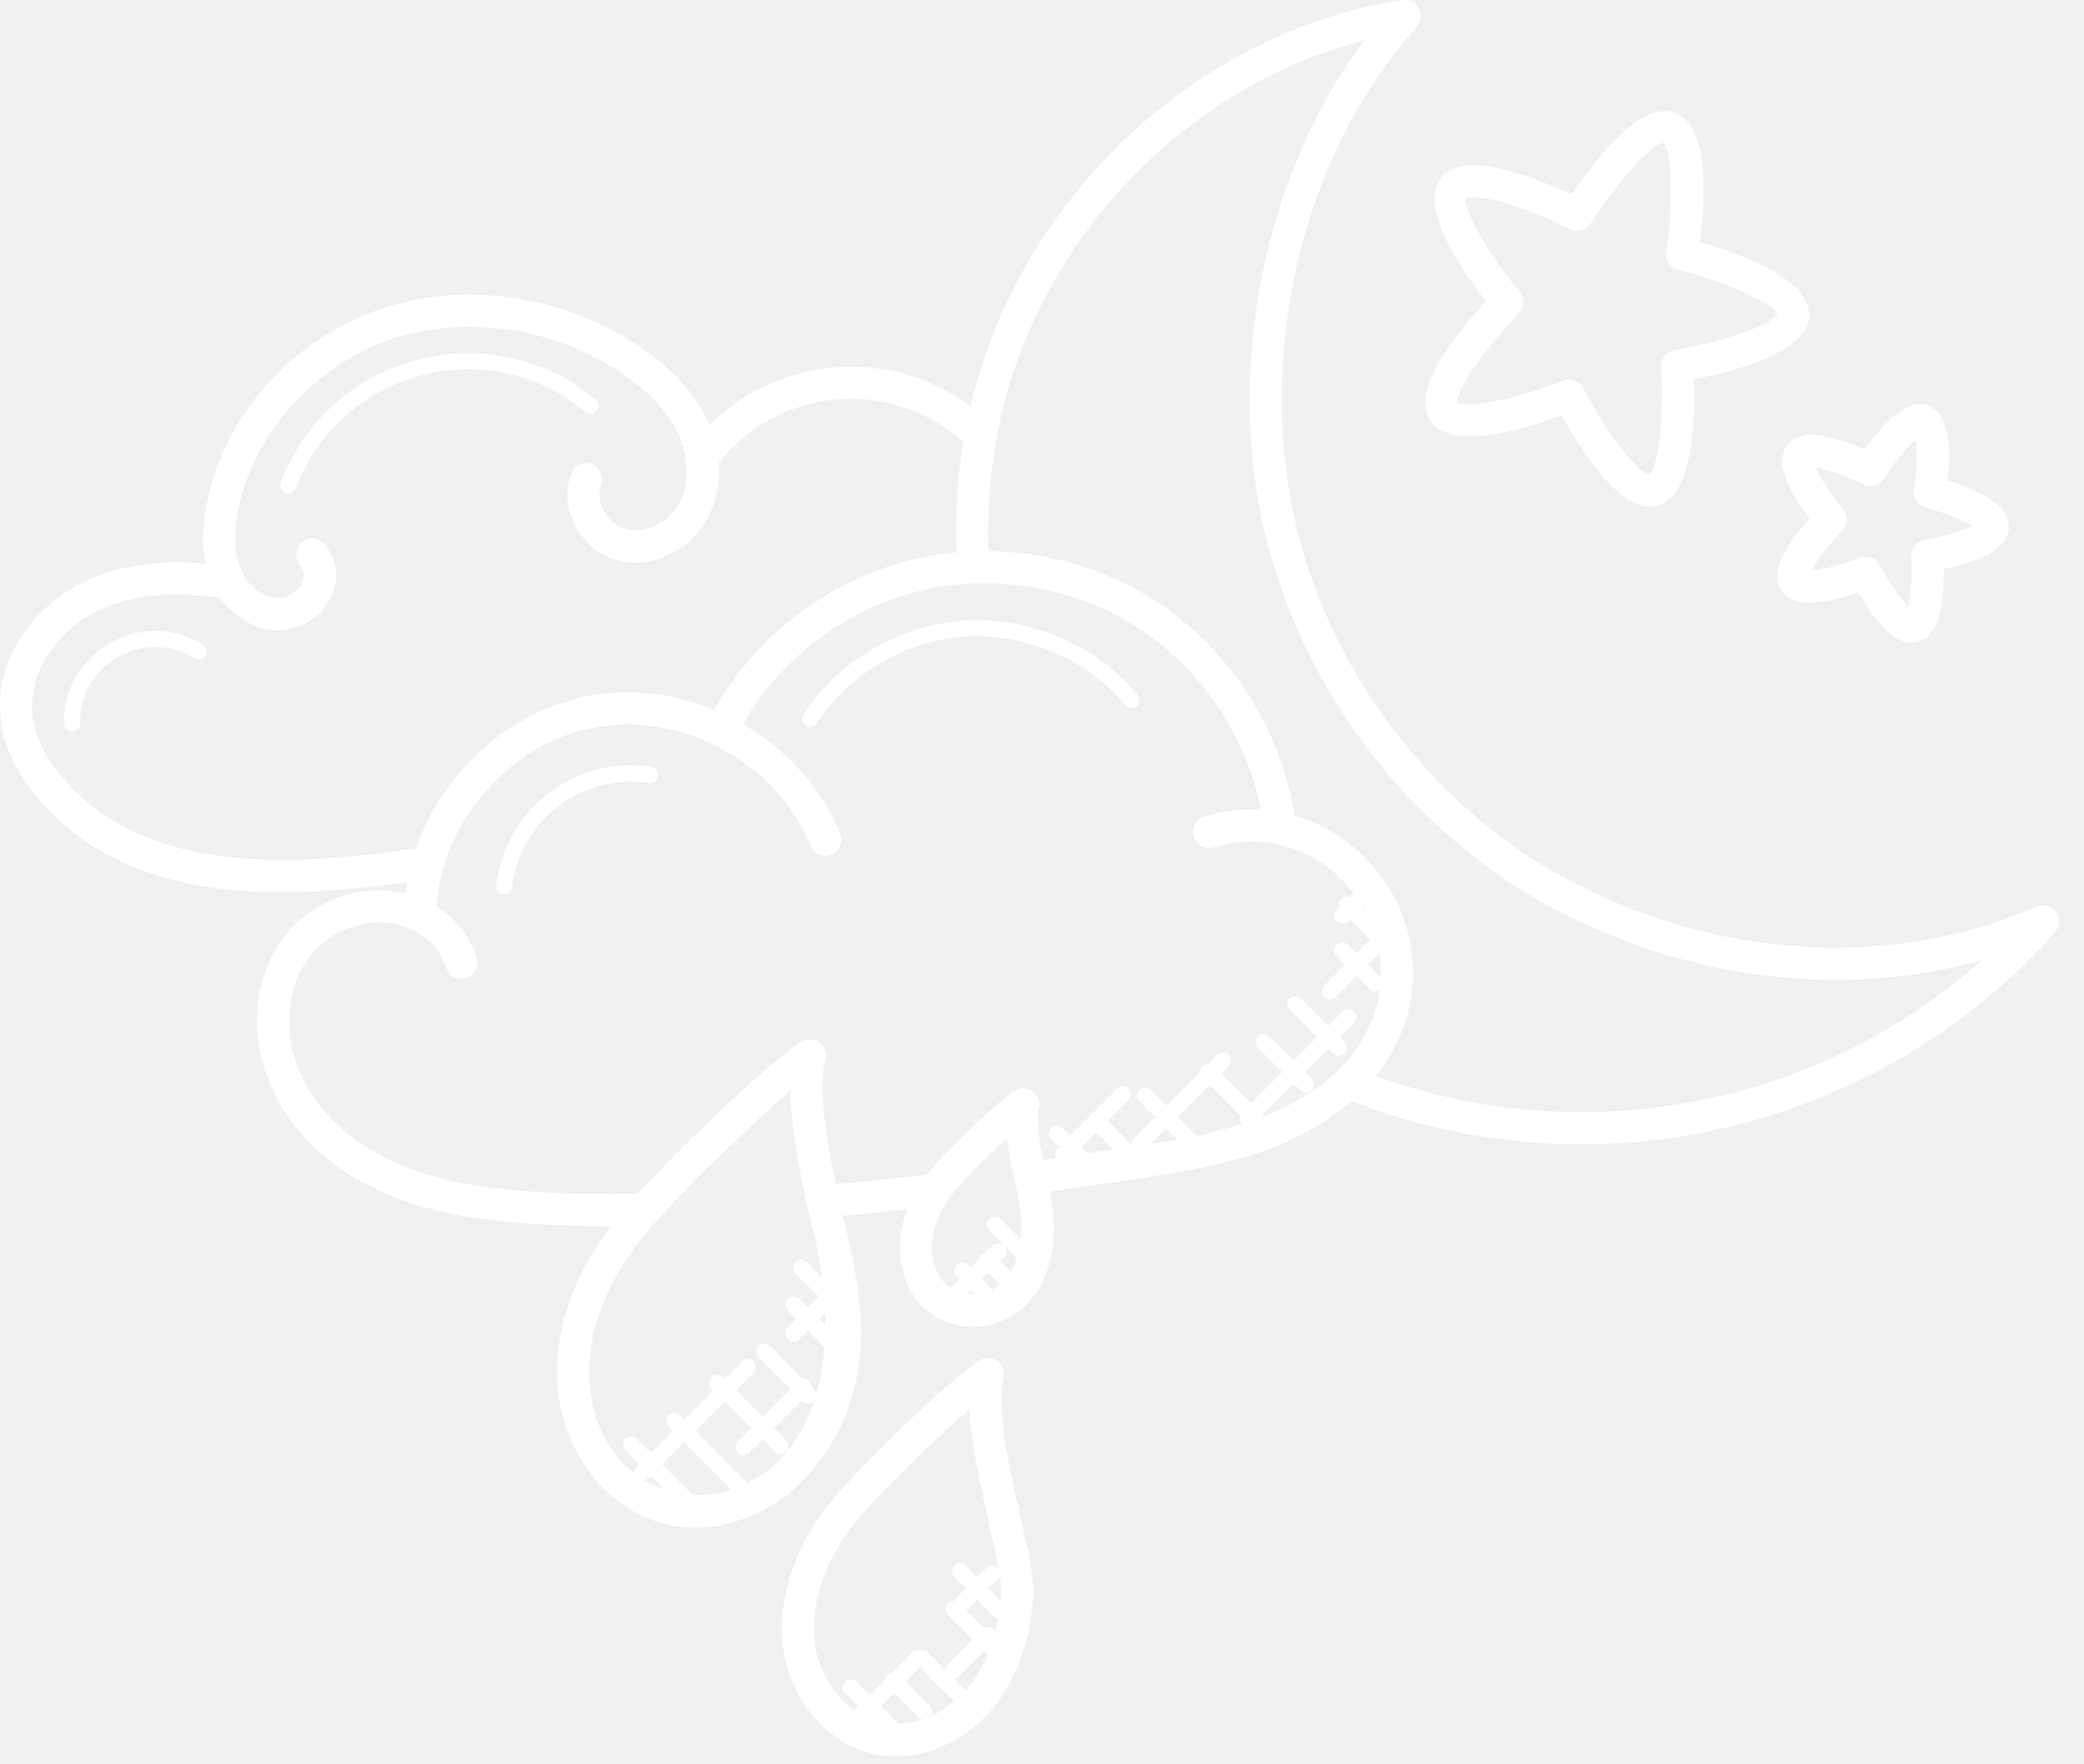
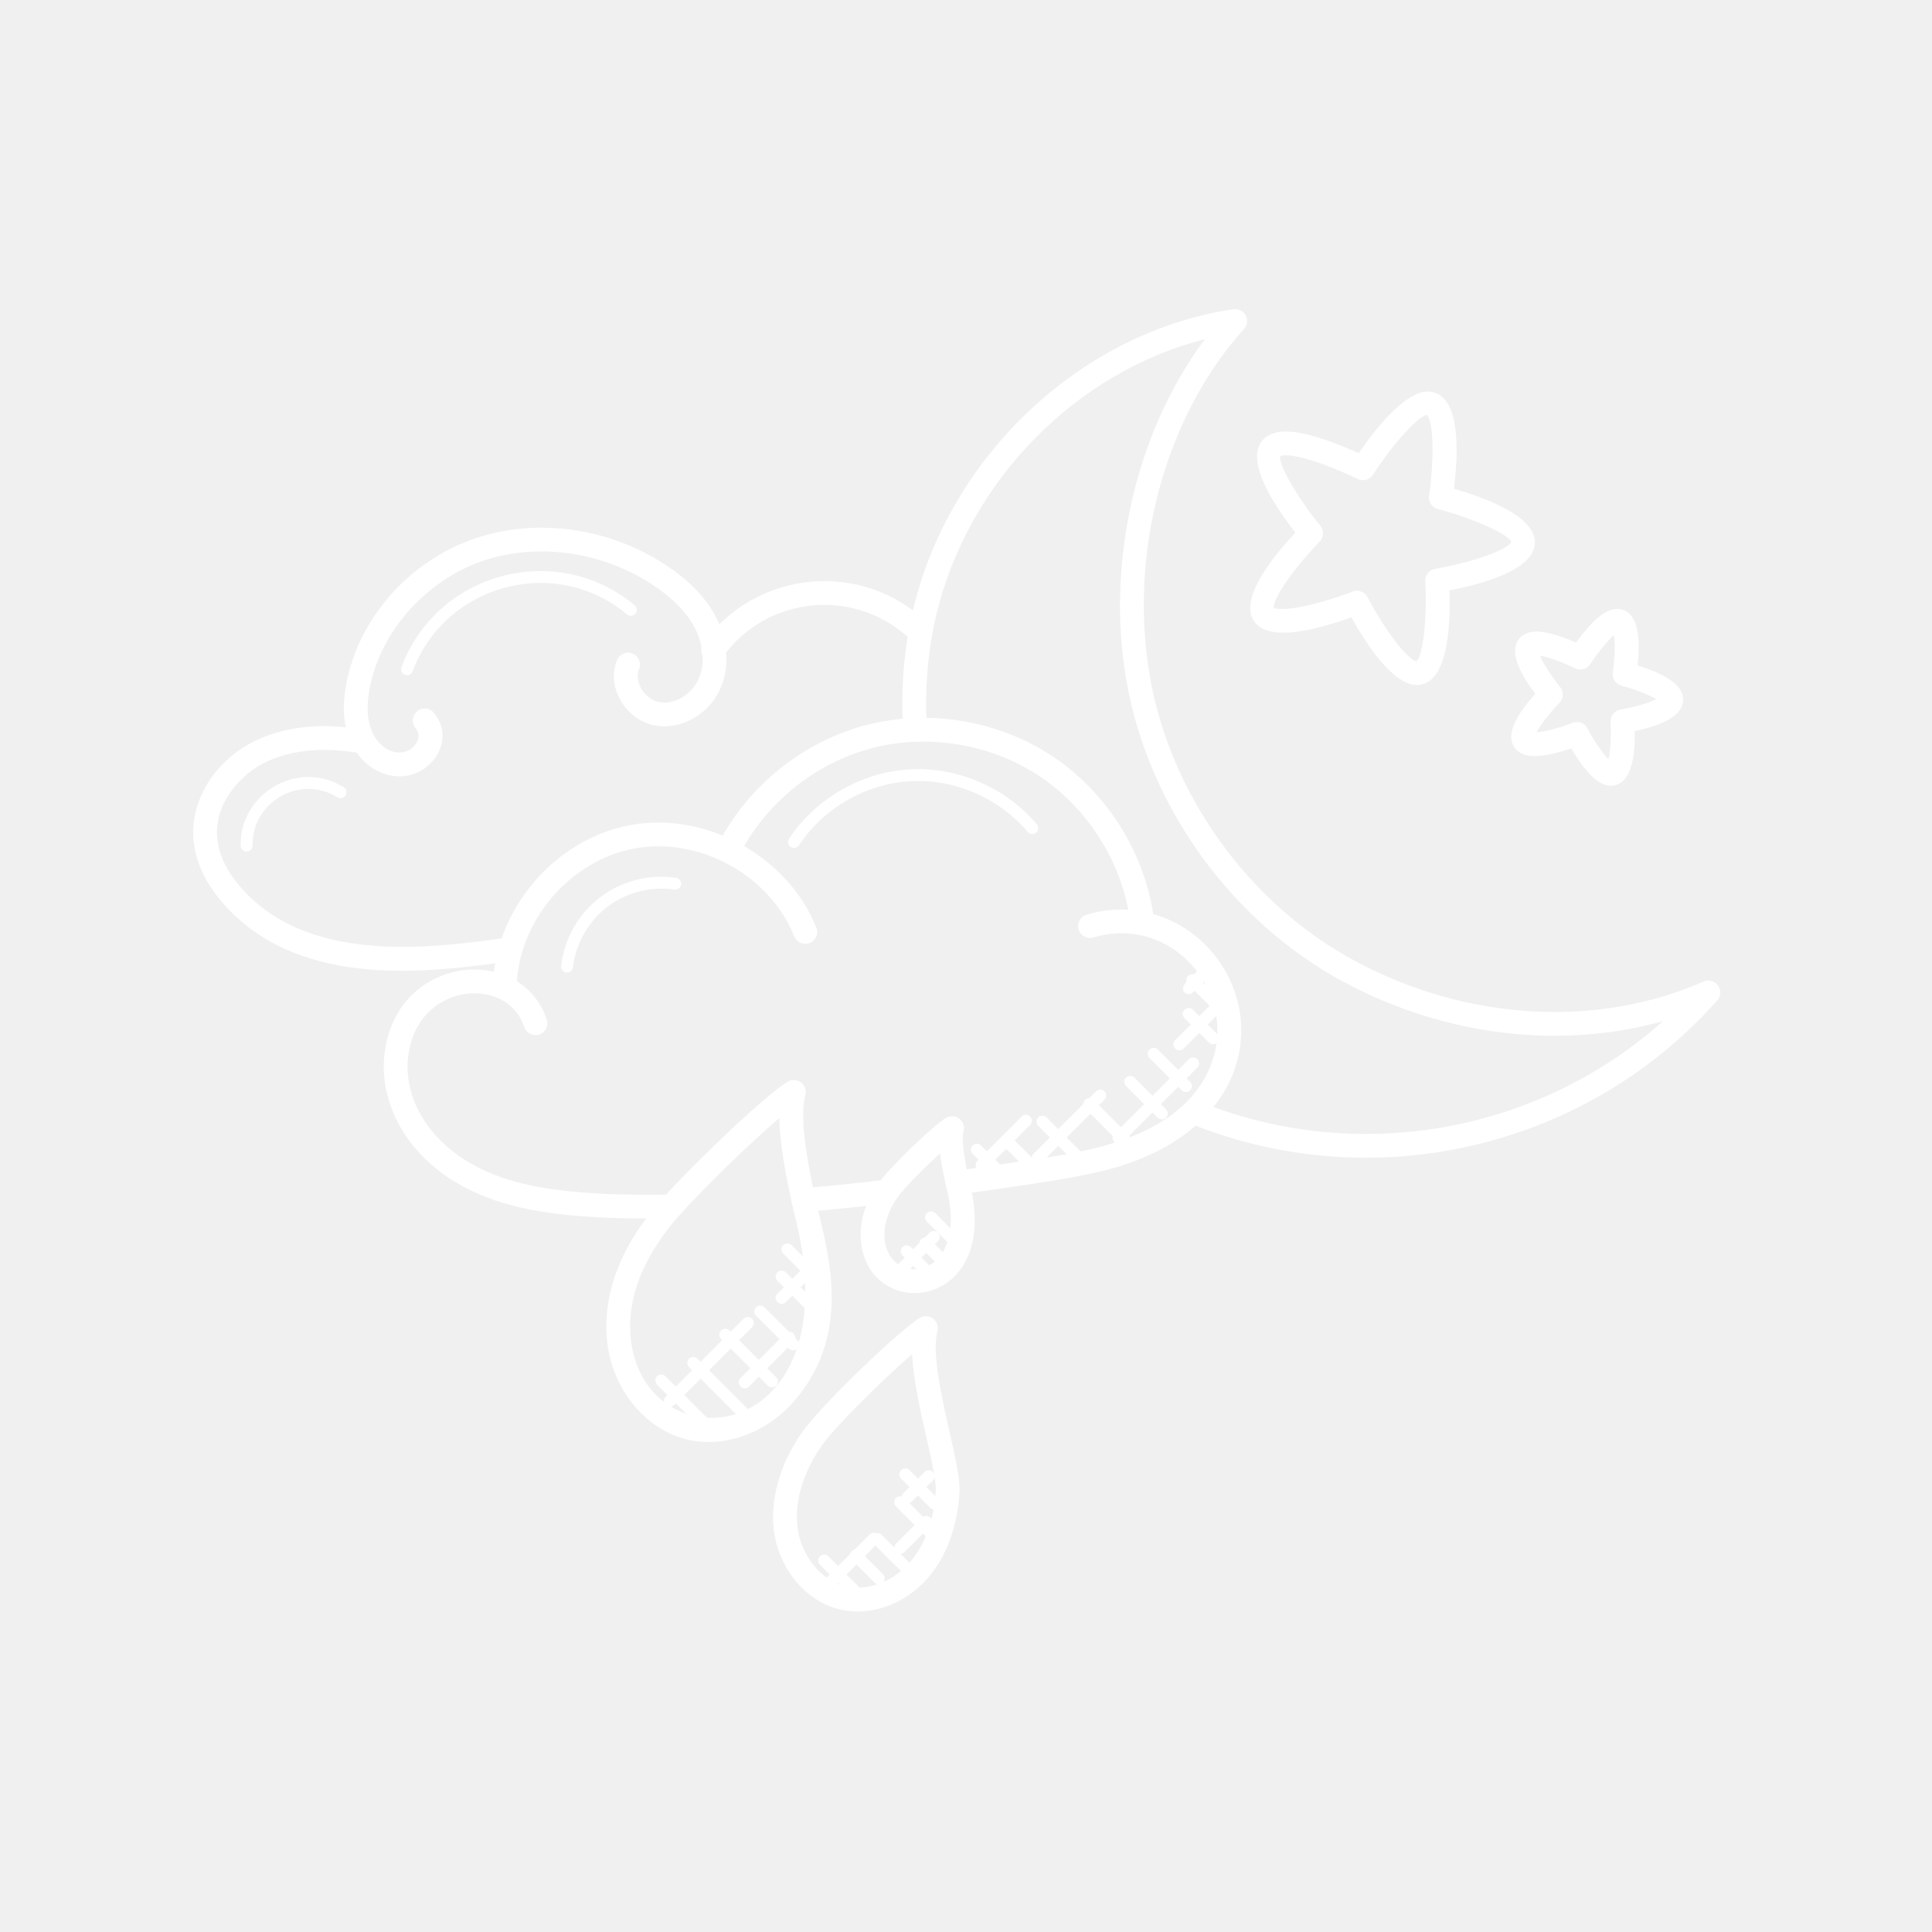
- <svg xmlns="http://www.w3.org/2000/svg" width="65" height="55" viewBox="0 0 65 55" fill="none">
-   <path d="M49.322 35.687C46.847 35.687 44.351 35.224 41.966 34.266C41.36 34.022 41.719 33.092 42.339 33.338C48.994 36.011 56.562 34.628 61.812 29.946C57.492 31.148 52.615 30.572 48.375 28.29C43.651 25.746 40.151 20.881 39.241 15.594C38.38 10.587 39.669 5.123 42.547 1.264C37.172 2.619 32.639 7.179 31.273 12.771C30.89 14.342 30.751 15.987 30.859 17.661C30.877 17.936 30.668 18.174 30.392 18.192C30.141 18.201 29.879 18.002 29.861 17.725C29.746 15.95 29.894 14.203 30.302 12.533C31.874 6.094 37.404 0.942 43.747 0.005C43.951 -0.025 44.162 0.077 44.262 0.264C44.361 0.451 44.333 0.679 44.192 0.835C40.886 4.485 39.331 10.211 40.228 15.423C41.086 20.414 44.39 25.007 48.85 27.408C53.528 29.928 59.013 30.253 63.521 28.28C63.735 28.187 63.987 28.254 64.125 28.444C64.263 28.634 64.251 28.894 64.095 29.07C60.287 33.364 54.86 35.687 49.322 35.687Z" fill="white" />
-   <path d="M28.09 39.285C27.992 38.491 28.231 37.622 28.759 36.836C28.769 36.821 28.78 36.807 28.791 36.794C29.289 36.086 31.172 34.291 31.667 34.009C31.843 33.908 32.06 33.925 32.221 34.047C32.38 34.171 32.451 34.378 32.398 34.573C32.277 35.024 32.508 36.068 32.632 36.629L32.687 36.864C33.915 42.089 28.504 42.617 28.09 39.285ZM29.558 37.441C29.185 38.014 29.016 38.623 29.082 39.162C29.336 41.196 32.587 40.809 31.713 37.092L31.656 36.846C31.552 36.38 31.458 35.925 31.406 35.508C30.753 36.105 29.9 36.955 29.616 37.359C29.6 37.388 29.581 37.415 29.558 37.441Z" fill="white" />
-   <path d="M25.662 37.969C25.404 37.969 25.185 37.771 25.165 37.509C25.143 37.234 25.348 36.993 25.623 36.97C26.795 36.876 27.956 36.751 29.117 36.617C29.385 36.579 29.639 36.781 29.672 37.056C29.703 37.33 29.507 37.578 29.233 37.61C28.06 37.746 26.887 37.871 25.704 37.966C25.689 37.969 25.675 37.969 25.662 37.969Z" fill="white" />
-   <path d="M31.649 36.805C31.611 36.531 31.801 36.279 32.075 36.24C33.159 36.088 34.244 35.926 35.327 35.764C37.338 35.456 41.513 34.94 42.776 31.844C43.365 30.398 43.065 28.766 41.994 27.586C40.923 26.405 39.378 25.971 37.859 26.424C37.591 26.505 37.316 26.352 37.236 26.088C37.157 25.823 37.307 25.545 37.572 25.466C39.441 24.906 41.417 25.464 42.735 26.914C44.067 28.381 44.438 30.415 43.702 32.222C43.118 33.653 41.847 34.857 40.121 35.612C38.494 36.336 36.799 36.589 32.214 37.231C31.947 37.27 31.688 37.084 31.649 36.805Z" fill="white" />
-   <path d="M19.122 38.244C16.61 38.244 14.701 38.054 13.306 37.665C9.287 36.576 7.762 33.604 8.048 31.305C8.34 28.935 10.065 27.93 11.452 27.79C13.042 27.636 14.4 28.469 14.87 29.872C14.958 30.134 14.817 30.417 14.556 30.505C14.294 30.592 14.01 30.452 13.923 30.19C13.528 29.014 12.391 28.697 11.553 28.785C10.532 28.888 9.26 29.642 9.04 31.427C8.806 33.313 10.124 35.767 13.57 36.701C15.054 37.114 17.196 37.292 20.1 37.235C20.417 37.212 20.604 37.45 20.609 37.726C20.614 38.002 20.394 38.23 20.118 38.235C19.776 38.241 19.444 38.244 19.122 38.244Z" fill="white" />
-   <path d="M13.103 29.002C13.1 29.002 13.096 29.002 13.092 29.002C12.817 28.996 12.597 28.768 12.603 28.492C12.67 25.262 15.213 22.277 18.391 21.697C21.577 21.117 25.003 23.012 26.206 26.008C26.309 26.264 26.185 26.556 25.929 26.658C25.672 26.759 25.382 26.637 25.279 26.381C24.246 23.808 21.303 22.183 18.571 22.68C15.843 23.178 13.661 25.74 13.603 28.512C13.597 28.785 13.374 29.002 13.103 29.002Z" fill="white" />
-   <path d="M39.88 26.025C39.638 26.025 39.424 25.848 39.387 25.6C39.02 23.186 37.581 20.946 35.538 19.607C33.494 18.269 30.863 17.846 28.508 18.473C26.149 19.101 24.078 20.775 22.97 22.952C22.845 23.199 22.539 23.293 22.298 23.171C22.052 23.046 21.953 22.744 22.079 22.498C23.313 20.073 25.621 18.207 28.25 17.507C30.879 16.806 33.81 17.28 36.086 18.771C38.363 20.263 39.966 22.76 40.375 25.45C40.417 25.723 40.229 25.978 39.956 26.019C39.931 26.023 39.906 26.025 39.88 26.025Z" fill="white" />
-   <path d="M7.662 19.373C7.069 19.042 6.624 18.425 6.439 17.682C6.299 17.119 6.299 16.485 6.441 15.744C6.973 12.968 9.11 10.569 11.884 9.634C14.513 8.747 17.621 9.214 20.004 10.849C20.946 11.496 21.6 12.195 22.002 12.986C22.516 13.996 22.564 15.138 22.131 16.041C21.621 17.102 20.434 17.731 19.361 17.499C18.177 17.244 17.359 15.881 17.829 14.755C17.937 14.5 18.231 14.379 18.483 14.486C18.738 14.593 18.858 14.885 18.753 15.14C18.529 15.676 18.99 16.396 19.572 16.521C20.188 16.654 20.92 16.254 21.229 15.608C21.529 14.984 21.485 14.173 21.112 13.439C20.787 12.801 20.24 12.223 19.438 11.673C17.311 10.213 14.539 9.795 12.204 10.581C9.803 11.391 7.882 13.541 7.424 15.932C7.31 16.528 7.305 17.021 7.41 17.441C7.528 17.918 7.798 18.304 8.15 18.501C9.016 18.987 9.781 18.13 9.352 17.618C9.175 17.406 9.204 17.091 9.415 16.914C9.624 16.736 9.94 16.764 10.119 16.977C11.274 18.358 9.481 20.395 7.662 19.373Z" fill="white" />
-   <path d="M8.787 27.825C6.025 27.825 3.086 27.218 1.11 24.814C-1.13 22.09 0.391 19.345 2.411 18.255C3.698 17.562 5.344 17.366 7.171 17.689C7.444 17.737 7.624 17.996 7.576 18.268C7.528 18.541 7.265 18.724 6.997 18.673C5.878 18.477 4.257 18.395 2.886 19.134C1.672 19.79 -0.08 21.787 1.882 24.178C4.717 27.626 10.074 26.872 13.276 26.421C13.541 26.38 13.801 26.573 13.84 26.846C13.878 27.119 13.688 27.372 13.414 27.411C12.116 27.595 10.485 27.825 8.787 27.825Z" fill="white" />
-   <path d="M21.863 14.836C21.761 14.836 21.66 14.806 21.572 14.743C21.347 14.582 21.296 14.27 21.457 14.045C22.516 12.565 24.168 11.624 25.99 11.464C27.818 11.299 29.603 11.942 30.905 13.215C31.102 13.408 31.106 13.725 30.913 13.922C30.721 14.12 30.404 14.124 30.206 13.93C29.113 12.861 27.607 12.323 26.077 12.46C24.547 12.594 23.159 13.384 22.269 14.627C22.171 14.764 22.018 14.836 21.863 14.836Z" fill="white" />
-   <path d="M27.938 54.773C26.094 54.773 24.66 53.192 24.425 51.38C24.257 50.068 24.663 48.614 25.57 47.284C26.342 46.15 29.72 42.919 30.56 42.423C30.733 42.32 30.954 42.333 31.116 42.455C31.277 42.577 31.349 42.785 31.298 42.981C31.057 43.899 31.476 45.752 31.813 47.242C32.062 48.343 32.258 49.212 32.227 49.749C32.166 50.766 31.886 52.217 30.898 53.36C30.13 54.244 29.024 54.773 27.938 54.773ZM30.234 43.946C29.005 45.018 26.959 47.022 26.396 47.847C25.627 48.974 25.281 50.183 25.418 51.252C25.571 52.439 26.416 53.475 27.427 53.714C28.791 54.034 31.029 53.008 31.229 49.689C31.252 49.294 31.051 48.404 30.837 47.462C30.572 46.289 30.282 45.006 30.234 43.946Z" fill="white" />
-   <path d="M20.784 47.542C19.054 47.132 17.673 45.481 17.423 43.526C17.165 41.495 17.965 39.377 19.738 37.401C21.255 35.73 24.135 32.997 25.007 32.488C25.181 32.385 25.4 32.399 25.561 32.521C25.722 32.643 25.794 32.85 25.743 33.045C25.487 34.029 25.828 35.869 26.154 37.362C26.203 37.588 26.262 37.83 26.324 38.088C26.822 40.149 27.574 43.263 25.275 45.922C24.152 47.221 22.391 47.917 20.784 47.542ZM24.651 34.016C23.499 35.001 21.64 36.791 20.479 38.071C19.384 39.292 18.136 41.21 18.415 43.4C19.089 48.665 27.65 47.843 25.351 38.324C25.286 38.058 25.226 37.807 25.175 37.575C24.903 36.327 24.664 35.065 24.651 34.016Z" fill="white" />
-   <path d="M51.456 15.807C50.444 15.807 49.31 14.044 48.709 12.963C47.562 13.365 45.262 14.102 44.609 13.114C44.003 12.197 45.318 10.506 46.353 9.399C45.42 8.204 44.262 6.403 44.947 5.545C45.157 5.281 45.493 5.147 45.946 5.147C46.89 5.147 48.316 5.739 49.017 6.059C49.638 5.15 50.921 3.467 51.916 3.467C52.032 3.467 52.144 3.487 52.249 3.526C53.277 3.912 53.208 6.052 53.021 7.557C54.477 7.976 56.474 8.752 56.424 9.849C56.375 10.945 54.319 11.541 52.83 11.828C52.882 13.343 52.761 15.481 51.703 15.774C51.623 15.795 51.54 15.807 51.456 15.807ZM48.943 11.844C49.125 11.844 49.297 11.943 49.386 12.113C50.104 13.487 51.076 14.757 51.443 14.806C51.719 14.594 51.903 12.997 51.813 11.443C51.798 11.189 51.977 10.964 52.229 10.921C53.774 10.66 55.3 10.119 55.43 9.785C55.328 9.479 53.857 8.804 52.34 8.407C52.094 8.342 51.935 8.102 51.973 7.85C52.202 6.299 52.159 4.681 51.881 4.454C51.551 4.467 50.454 5.658 49.615 6.966C49.477 7.181 49.2 7.257 48.971 7.144C48.412 6.867 46.781 6.147 45.945 6.147C45.769 6.147 45.715 6.181 45.715 6.181C45.616 6.49 46.41 7.901 47.403 9.113C47.565 9.31 47.551 9.598 47.374 9.78C46.285 10.891 45.374 12.215 45.449 12.573C45.468 12.57 45.561 12.61 45.811 12.61C46.696 12.61 48.24 12.083 48.76 11.88C48.821 11.855 48.882 11.844 48.943 11.844Z" fill="white" />
-   <path d="M59.62 20.045C59.016 20.045 58.413 19.262 57.961 18.477C57.544 18.615 56.902 18.797 56.417 18.797C56.01 18.797 55.719 18.669 55.554 18.419C55.235 17.935 55.534 17.183 56.442 16.179C55.626 15.098 55.395 14.321 55.757 13.868C55.868 13.728 56.086 13.561 56.492 13.561C56.999 13.561 57.714 13.832 58.16 14.024C58.613 13.381 59.284 12.607 59.883 12.607C59.943 12.607 60.091 12.633 60.147 12.654C60.69 12.858 60.891 13.642 60.747 14.989C62.042 15.383 62.685 15.876 62.66 16.455C62.634 17.035 61.949 17.468 60.624 17.746C60.648 19.1 60.379 19.863 59.82 20.018C59.775 20.03 59.664 20.045 59.62 20.045ZM58.194 17.363C58.375 17.363 58.548 17.462 58.637 17.632C58.911 18.158 59.28 18.692 59.518 18.931C59.6 18.603 59.641 17.956 59.607 17.364C59.592 17.11 59.771 16.884 60.023 16.842C60.608 16.743 61.23 16.558 61.532 16.405C61.245 16.226 60.642 15.987 60.068 15.837C59.822 15.772 59.663 15.532 59.7 15.28C59.787 14.693 59.803 14.044 59.751 13.711C59.492 13.928 59.078 14.428 58.758 14.927C58.62 15.141 58.343 15.217 58.114 15.105C57.739 14.918 57.056 14.636 56.638 14.574C56.765 14.888 57.112 15.434 57.487 15.892C57.648 16.089 57.635 16.376 57.458 16.559C57.044 16.982 56.65 17.495 56.496 17.796C56.973 17.768 57.743 17.504 58.013 17.399C58.072 17.374 58.133 17.363 58.194 17.363Z" fill="white" />
-   <path d="M33.848 36.594L32.783 35.529C32.685 35.431 32.685 35.273 32.783 35.175C32.881 35.077 33.039 35.077 33.136 35.175L34.201 36.24C34.299 36.338 34.299 36.496 34.201 36.594C34.105 36.691 33.946 36.692 33.848 36.594Z" fill="white" />
-   <path d="M35.297 36.419L34.111 35.234C34.013 35.136 34.013 34.978 34.111 34.88C34.209 34.782 34.367 34.782 34.465 34.88L35.651 36.065C35.749 36.163 35.749 36.321 35.651 36.418C35.552 36.518 35.394 36.515 35.297 36.419Z" fill="white" />
-   <path d="M36.974 35.783L35.539 34.348C35.441 34.25 35.441 34.092 35.539 33.994C35.637 33.896 35.795 33.896 35.893 33.994L37.327 35.429C37.425 35.527 37.425 35.685 37.327 35.782C37.231 35.879 37.073 35.882 36.974 35.783Z" fill="white" />
-   <path d="M38.985 35.087L37.509 33.609C37.411 33.511 37.411 33.353 37.509 33.255C37.608 33.156 37.766 33.158 37.863 33.255L39.34 34.733C39.438 34.831 39.438 34.989 39.34 35.087C39.242 35.183 39.084 35.186 38.985 35.087Z" fill="white" />
-   <path d="M40.559 34.003L39.231 32.674C39.133 32.576 39.133 32.418 39.231 32.32C39.33 32.222 39.488 32.223 39.585 32.32L40.913 33.649C41.011 33.747 41.011 33.905 40.913 34.003C40.816 34.1 40.658 34.102 40.559 34.003Z" fill="white" />
-   <path d="M41.574 32.852L40.216 31.493C40.118 31.395 40.118 31.237 40.216 31.139C40.315 31.04 40.473 31.042 40.57 31.139L41.928 32.498C42.026 32.596 42.026 32.754 41.928 32.852C41.831 32.949 41.673 32.951 41.574 32.852Z" fill="white" />
-   <path d="M42.715 30.843L41.691 29.82C41.455 29.584 41.815 29.235 42.045 29.466L43.069 30.489C43.167 30.587 43.167 30.745 43.069 30.843C42.97 30.942 42.812 30.94 42.715 30.843Z" fill="white" />
-   <path d="M42.835 29.389L41.839 28.392C41.741 28.294 41.741 28.136 41.839 28.038C41.938 27.94 42.096 27.941 42.193 28.038L43.189 29.035C43.287 29.133 43.287 29.291 43.189 29.389C43.092 29.486 42.934 29.488 42.835 29.389Z" fill="white" />
-   <path d="M33.157 36.242C33.093 36.242 33.029 36.218 32.98 36.169C32.882 36.071 32.882 35.913 32.98 35.816L34.843 33.953C34.941 33.855 35.099 33.855 35.197 33.953C35.295 34.051 35.295 34.209 35.197 34.307L33.334 36.17C33.285 36.218 33.221 36.242 33.157 36.242Z" fill="white" />
-   <path d="M35.519 35.947C35.455 35.947 35.391 35.923 35.342 35.874C35.244 35.776 35.244 35.618 35.342 35.52L37.969 32.894C38.067 32.796 38.225 32.796 38.323 32.894C38.421 32.992 38.421 33.15 38.323 33.248L35.696 35.874C35.647 35.922 35.583 35.947 35.519 35.947Z" fill="white" />
-   <path d="M38.739 35.037C38.641 34.939 38.641 34.781 38.739 34.683L41.876 31.546C41.974 31.448 42.132 31.448 42.23 31.546C42.328 31.644 42.328 31.802 42.23 31.9L39.093 35.037C38.995 35.134 38.837 35.135 38.739 35.037Z" fill="white" />
-   <path d="M41.297 31.1C41.199 31.002 41.199 30.844 41.297 30.746L42.749 29.294C42.847 29.196 43.005 29.196 43.103 29.294C43.201 29.392 43.201 29.55 43.103 29.648L41.651 31.1C41.554 31.197 41.396 31.198 41.297 31.1Z" fill="white" />
-   <path d="M41.691 28.737C41.429 28.474 42.023 28.051 42.307 27.768C42.406 27.669 42.564 27.671 42.661 27.768C42.759 27.866 42.759 28.024 42.661 28.122L42.045 28.738C41.948 28.834 41.79 28.836 41.691 28.737Z" fill="white" />
-   <path d="M15.722 27.897C15.713 27.897 15.703 27.897 15.694 27.895C15.556 27.879 15.458 27.755 15.474 27.618C15.605 26.484 16.2 25.435 17.105 24.742C18.012 24.048 19.182 23.745 20.308 23.917C20.445 23.938 20.538 24.064 20.518 24.201C20.497 24.337 20.377 24.434 20.234 24.411C19.251 24.263 18.197 24.536 17.41 25.14C16.622 25.743 16.085 26.691 15.97 27.677C15.956 27.804 15.848 27.897 15.722 27.897Z" fill="white" />
-   <path d="M25.268 22.658C25.22 22.658 25.172 22.645 25.13 22.616C25.015 22.54 24.983 22.385 25.059 22.27C26.168 20.588 28.107 19.472 30.119 19.355C32.133 19.234 34.186 20.126 35.481 21.669C35.57 21.775 35.556 21.932 35.451 22.021C35.345 22.109 35.187 22.096 35.099 21.99C33.904 20.566 32.008 19.742 30.149 19.853C28.291 19.96 26.501 20.991 25.477 22.544C25.428 22.619 25.349 22.658 25.268 22.658Z" fill="white" />
-   <path d="M8.993 15.396C8.964 15.396 8.934 15.391 8.906 15.38C8.776 15.332 8.711 15.188 8.759 15.058C10.25 11.049 15.295 9.721 18.567 12.456C18.673 12.544 18.687 12.702 18.598 12.808C18.511 12.914 18.353 12.928 18.246 12.84C15.217 10.308 10.589 11.57 9.227 15.233C9.19 15.334 9.094 15.396 8.993 15.396Z" fill="white" />
-   <path d="M2.248 22.811C2.112 22.811 2.001 22.702 1.998 22.566C1.953 20.354 4.421 18.915 6.328 20.105C6.445 20.178 6.481 20.332 6.408 20.45C6.336 20.567 6.181 20.602 6.064 20.53C4.499 19.556 2.461 20.72 2.498 22.556C2.501 22.694 2.391 22.808 2.253 22.811C2.251 22.811 2.25 22.811 2.248 22.811Z" fill="white" />
-   <path d="M28.199 54.647L26.358 52.806C26.26 52.708 26.26 52.55 26.358 52.452C26.456 52.354 26.614 52.354 26.712 52.452L28.553 54.293C28.651 54.391 28.651 54.549 28.553 54.647C28.455 54.744 28.297 54.745 28.199 54.647Z" fill="white" />
-   <path d="M30.092 53.292C29.927 53.292 28.713 52.017 28.596 51.9C28.498 51.802 28.498 51.644 28.596 51.546C28.694 51.448 28.852 51.448 28.95 51.546L30.269 52.865C30.367 52.963 30.367 53.121 30.269 53.219C30.22 53.268 30.157 53.292 30.092 53.292Z" fill="white" />
-   <path d="M30.783 51.581L29.556 50.354C29.458 50.256 29.458 50.098 29.556 50C29.655 49.901 29.813 49.903 29.91 50L31.136 51.227C31.371 51.462 31.015 51.814 30.783 51.581Z" fill="white" />
-   <path d="M31.003 50.416L29.769 49.182C29.671 49.084 29.671 48.926 29.769 48.828C29.867 48.73 30.025 48.73 30.123 48.828L31.357 50.062C31.455 50.16 31.455 50.318 31.357 50.416C31.26 50.514 31.102 50.515 31.003 50.416Z" fill="white" />
-   <path d="M28.654 53.556L27.69 52.593C27.592 52.495 27.592 52.337 27.69 52.239C27.787 52.142 27.945 52.14 28.043 52.239L29.007 53.202C29.105 53.3 29.105 53.458 29.007 53.556C28.908 53.655 28.75 53.653 28.654 53.556Z" fill="white" />
-   <path d="M26.411 53.926C26.313 53.828 26.313 53.67 26.411 53.572L28.45 51.533C28.549 51.434 28.707 51.436 28.803 51.533C28.901 51.631 28.901 51.789 28.803 51.886L26.764 53.925C26.668 54.022 26.509 54.025 26.411 53.926Z" fill="white" />
-   <path d="M29.556 52.273C29.458 52.175 29.458 52.017 29.556 51.919L30.649 50.826C30.881 50.593 31.237 50.945 31.003 51.18L29.91 52.273C29.811 52.372 29.653 52.37 29.556 52.273Z" fill="white" />
-   <path d="M30.052 50.214C29.988 50.214 29.924 50.19 29.875 50.141C29.777 50.043 29.777 49.885 29.875 49.787L30.758 48.904C30.856 48.806 31.014 48.806 31.112 48.904C31.21 49.002 31.21 49.16 31.112 49.258L30.229 50.141C30.18 50.19 30.117 50.214 30.052 50.214Z" fill="white" />
-   <path d="M30.747 40.714L29.834 39.801C29.736 39.703 29.736 39.545 29.834 39.447C29.932 39.349 30.09 39.349 30.188 39.447L31.101 40.36C31.199 40.458 31.199 40.616 31.101 40.714C31.003 40.811 30.845 40.813 30.747 40.714Z" fill="white" />
-   <path d="M31.243 40.108L30.609 39.475C30.511 39.378 30.511 39.219 30.609 39.121C30.706 39.024 30.864 39.023 30.963 39.121C31.251 39.409 31.86 39.844 31.597 40.107C31.497 40.207 31.339 40.204 31.243 40.108Z" fill="white" />
-   <path d="M31.72 39.239L30.854 38.373C30.756 38.275 30.756 38.117 30.854 38.019C30.952 37.921 31.11 37.921 31.208 38.019L32.074 38.885C32.172 38.983 32.172 39.141 32.074 39.239C31.977 39.336 31.818 39.337 31.72 39.239Z" fill="white" />
-   <path d="M29.67 40.496C29.572 40.398 29.572 40.24 29.67 40.142L30.969 38.843C31.067 38.745 31.225 38.745 31.323 38.843C31.421 38.941 31.421 39.099 31.323 39.197L30.024 40.496C29.927 40.593 29.769 40.594 29.67 40.496Z" fill="white" />
-   <path d="M21.309 47.032L19.507 45.23C19.409 45.132 19.409 44.974 19.507 44.877C19.605 44.779 19.763 44.779 19.861 44.877L21.663 46.679C21.761 46.777 21.761 46.935 21.663 47.033C21.565 47.129 21.407 47.13 21.309 47.032Z" fill="white" />
-   <path d="M22.935 46.577L20.854 44.496C20.756 44.398 20.756 44.24 20.854 44.142C20.952 44.044 21.11 44.044 21.208 44.142L23.289 46.223C23.387 46.321 23.387 46.479 23.289 46.577C23.191 46.674 23.033 46.675 22.935 46.577Z" fill="white" />
-   <path d="M24.164 45.274L22.201 43.311C22.103 43.213 22.103 43.055 22.201 42.957C22.299 42.859 22.457 42.859 22.554 42.957L24.517 44.92C24.615 45.018 24.615 45.176 24.517 45.274C24.42 45.371 24.262 45.373 24.164 45.274Z" fill="white" />
-   <path d="M25.05 43.712L23.67 42.332C23.572 42.234 23.572 42.076 23.67 41.978C23.768 41.88 23.926 41.88 24.024 41.978L25.404 43.358C25.502 43.456 25.502 43.614 25.404 43.712C25.307 43.809 25.148 43.81 25.05 43.712Z" fill="white" />
-   <path d="M25.7 41.994L24.569 40.863C24.471 40.765 24.471 40.607 24.569 40.509C24.668 40.411 24.826 40.412 24.923 40.509L26.054 41.64C26.152 41.738 26.152 41.896 26.054 41.994C25.957 42.091 25.799 42.093 25.7 41.994Z" fill="white" />
-   <path d="M25.68 40.586L24.813 39.719C24.715 39.621 24.715 39.463 24.813 39.365C24.911 39.268 25.069 39.267 25.167 39.365L26.034 40.232C26.132 40.33 26.132 40.488 26.034 40.586C25.935 40.685 25.777 40.683 25.68 40.586Z" fill="white" />
-   <path d="M19.874 45.734L23.147 42.46C23.245 42.362 23.403 42.362 23.501 42.46C23.599 42.558 23.599 42.716 23.501 42.814L20.228 46.087C19.994 46.322 19.642 45.966 19.874 45.734Z" fill="white" />
-   <path d="M23.017 44.958L24.895 43.081C24.993 42.983 25.151 42.983 25.249 43.081C25.347 43.179 25.347 43.337 25.249 43.435L23.371 45.312C23.136 45.546 22.785 45.19 23.017 44.958Z" fill="white" />
-   <path d="M24.569 41.407L25.529 40.446C25.761 40.213 26.117 40.565 25.883 40.8L24.923 41.761C24.69 41.993 24.334 41.642 24.569 41.407Z" fill="white" />
+ <svg xmlns="http://www.w3.org/2000/svg" width="100" height="100" viewBox="0 0 100 100" fill="none">
+   <g clip-path="url(#clip0)">
+     <path d="M70.704 59.923C67.657 59.923 64.585 59.353 61.65 58.174C60.904 57.873 61.346 56.729 62.109 57.032C70.3 60.322 79.614 58.619 86.076 52.857C80.759 54.336 74.757 53.627 69.538 50.819C63.724 47.688 59.416 41.7 58.296 35.193C57.236 29.03 58.823 22.305 62.365 17.556C55.75 19.224 50.171 24.836 48.489 31.718C48.018 33.652 47.847 35.677 47.98 37.737C48.002 38.075 47.745 38.368 47.405 38.39C47.096 38.401 46.774 38.157 46.752 37.816C46.61 35.631 46.792 33.481 47.294 31.425C49.229 23.5 56.035 17.16 63.842 16.006C64.093 15.97 64.353 16.095 64.476 16.325C64.598 16.555 64.563 16.836 64.39 17.028C60.321 21.52 58.407 28.568 59.511 34.982C60.567 41.125 64.633 46.778 70.123 49.733C75.88 52.835 82.631 53.235 88.179 50.806C88.443 50.692 88.753 50.774 88.923 51.008C89.093 51.242 89.078 51.562 88.886 51.779C84.199 57.064 77.519 59.923 70.704 59.923Z" fill="white" />
+     <path d="M44.572 64.351C44.451 63.374 44.745 62.304 45.395 61.337C45.408 61.319 45.421 61.301 45.435 61.285C46.048 60.414 48.365 58.205 48.974 57.858C49.191 57.733 49.458 57.754 49.656 57.904C49.852 58.057 49.939 58.312 49.874 58.552C49.725 59.107 50.009 60.392 50.162 61.082L50.23 61.371C51.741 67.802 45.081 68.452 44.572 64.351ZM46.379 62.082C45.92 62.787 45.712 63.536 45.793 64.2C46.105 66.703 50.107 66.227 49.031 61.652L48.961 61.349C48.833 60.776 48.717 60.216 48.653 59.703C47.849 60.437 46.8 61.483 46.45 61.981C46.43 62.016 46.407 62.05 46.379 62.082Z" fill="white" />
+     <path d="M41.584 62.731C41.266 62.731 40.997 62.487 40.972 62.165C40.945 61.827 41.197 61.53 41.536 61.502C42.978 61.386 44.407 61.232 45.836 61.067C46.166 61.02 46.478 61.269 46.519 61.608C46.557 61.945 46.316 62.25 45.979 62.289C44.535 62.457 43.091 62.611 41.635 62.727C41.617 62.731 41.6 62.731 41.584 62.731Z" fill="white" />
+     <path d="M48.952 61.299C48.906 60.962 49.139 60.651 49.477 60.603C50.811 60.416 52.146 60.217 53.479 60.018C55.954 59.639 61.093 59.004 62.647 55.193C63.372 53.413 63.003 51.405 61.684 49.952C60.366 48.499 58.465 47.965 56.595 48.522C56.266 48.622 55.927 48.434 55.828 48.109C55.731 47.783 55.916 47.44 56.242 47.343C58.542 46.654 60.974 47.341 62.597 49.125C64.236 50.931 64.692 53.434 63.787 55.658C63.068 57.419 61.504 58.901 59.379 59.831C57.377 60.722 55.291 61.033 49.648 61.823C49.319 61.871 49 61.642 48.952 61.299Z" fill="white" />
+     <path d="M33.534 63.07C30.443 63.07 28.093 62.836 26.376 62.357C21.43 61.017 19.553 57.359 19.905 54.529C20.264 51.613 22.387 50.376 24.094 50.203C26.051 50.014 27.723 51.039 28.301 52.766C28.409 53.088 28.236 53.437 27.915 53.545C27.592 53.652 27.243 53.48 27.136 53.157C26.649 51.71 25.25 51.32 24.219 51.428C22.962 51.555 21.396 52.483 21.126 54.68C20.838 57.001 22.46 60.021 26.701 61.171C28.528 61.679 31.164 61.898 34.738 61.828C35.128 61.8 35.358 62.093 35.364 62.432C35.371 62.772 35.1 63.053 34.76 63.059C34.339 63.066 33.931 63.07 33.534 63.07Z" fill="white" />
+     <path d="M26.126 51.695C26.123 51.695 26.118 51.695 26.113 51.695C25.774 51.688 25.503 51.407 25.511 51.068C25.593 47.092 28.723 43.418 32.635 42.704C36.556 41.99 40.772 44.323 42.253 48.01C42.38 48.325 42.227 48.685 41.912 48.81C41.596 48.934 41.239 48.784 41.112 48.469C39.841 45.303 36.219 43.303 32.856 43.914C29.499 44.527 26.813 47.68 26.742 51.092C26.734 51.428 26.46 51.695 26.126 51.695Z" fill="white" />
+     <path d="M59.083 48.031C58.785 48.031 58.522 47.813 58.476 47.508C58.024 44.537 56.253 41.78 53.739 40.132C51.223 38.485 47.985 37.965 45.087 38.736C42.183 39.509 39.634 41.569 38.27 44.249C38.117 44.553 37.74 44.669 37.443 44.518C37.141 44.365 37.019 43.993 37.174 43.69C38.693 40.706 41.533 38.409 44.769 37.547C48.005 36.685 51.612 37.268 54.413 39.103C57.216 40.939 59.189 44.013 59.692 47.323C59.744 47.659 59.512 47.973 59.176 48.024C59.145 48.029 59.115 48.031 59.083 48.031Z" fill="white" />
+     <path d="M19.43 39.844C18.7 39.437 18.152 38.677 17.925 37.763C17.752 37.07 17.752 36.289 17.927 35.377C18.582 31.961 21.212 29.008 24.626 27.857C27.862 26.766 31.687 27.34 34.62 29.353C35.779 30.149 36.584 31.009 37.079 31.983C37.712 33.226 37.771 34.632 37.238 35.743C36.61 37.049 35.149 37.823 33.828 37.537C32.371 37.224 31.364 35.546 31.943 34.16C32.076 33.846 32.438 33.697 32.748 33.829C33.062 33.961 33.209 34.32 33.08 34.634C32.804 35.294 33.372 36.18 34.088 36.334C34.846 36.497 35.747 36.005 36.128 35.21C36.497 34.442 36.443 33.444 35.984 32.541C35.584 31.755 34.91 31.044 33.923 30.367C31.305 28.57 27.894 28.056 25.02 29.023C22.065 30.02 19.701 32.666 19.137 35.609C18.997 36.342 18.99 36.949 19.12 37.466C19.265 38.053 19.597 38.528 20.03 38.771C21.096 39.369 22.038 38.314 21.51 37.684C21.292 37.423 21.328 37.035 21.587 36.817C21.845 36.598 22.233 36.633 22.454 36.895C23.875 38.595 21.669 41.102 19.43 39.844Z" fill="white" />
+     <path d="M20.814 50.246C17.415 50.246 13.798 49.499 11.366 46.541C8.609 43.188 10.481 39.81 12.967 38.468C14.551 37.615 16.577 37.374 18.826 37.772C19.162 37.831 19.383 38.149 19.324 38.484C19.265 38.82 18.941 39.045 18.611 38.983C17.234 38.741 15.239 38.64 13.552 39.55C12.057 40.357 9.901 42.815 12.316 45.758C15.805 50.002 22.398 49.074 26.339 48.519C26.666 48.468 26.985 48.706 27.034 49.042C27.08 49.378 26.846 49.689 26.509 49.737C24.912 49.964 22.904 50.246 20.814 50.246Z" fill="white" />
+     <path d="M36.908 34.26C36.782 34.26 36.658 34.223 36.55 34.145C36.273 33.947 36.21 33.563 36.408 33.286C37.712 31.465 39.745 30.307 41.987 30.11C44.237 29.907 46.434 30.698 48.037 32.265C48.279 32.502 48.284 32.893 48.046 33.135C47.81 33.379 47.42 33.384 47.176 33.145C45.831 31.829 43.977 31.167 42.094 31.336C40.211 31.501 38.503 32.473 37.408 34.003C37.287 34.171 37.099 34.26 36.908 34.26Z" fill="white" />
+     <path d="M44.385 83.413C42.115 83.413 40.35 81.467 40.061 79.237C39.855 77.622 40.354 75.833 41.471 74.196C42.421 72.8 46.578 68.824 47.612 68.213C47.825 68.086 48.097 68.102 48.296 68.252C48.495 68.403 48.583 68.659 48.52 68.9C48.224 70.03 48.739 72.31 49.154 74.144C49.461 75.499 49.702 76.569 49.664 77.23C49.589 78.481 49.244 80.267 48.028 81.674C47.083 82.762 45.722 83.413 44.385 83.413ZM47.211 70.088C45.698 71.407 43.18 73.873 42.487 74.889C41.541 76.276 41.115 77.764 41.283 79.08C41.472 80.54 42.512 81.816 43.756 82.11C45.435 82.504 48.189 81.241 48.435 77.156C48.464 76.67 48.216 75.574 47.953 74.415C47.627 72.971 47.27 71.392 47.211 70.088Z" fill="white" />
+     <path d="M35.58 74.513C33.451 74.009 31.751 71.977 31.443 69.571C31.126 67.071 32.11 64.464 34.292 62.032C36.16 59.976 39.704 56.612 40.777 55.985C40.992 55.859 41.261 55.876 41.459 56.026C41.657 56.176 41.746 56.431 41.683 56.671C41.368 57.882 41.788 60.147 42.189 61.984C42.249 62.262 42.322 62.56 42.398 62.878C43.011 65.414 43.937 69.247 41.107 72.52C39.725 74.118 37.558 74.975 35.58 74.513ZM40.339 57.866C38.921 59.078 36.633 61.281 35.205 62.857C33.857 64.36 32.321 66.72 32.664 69.416C33.494 75.896 44.03 74.884 41.201 63.168C41.121 62.841 41.047 62.532 40.984 62.246C40.649 60.71 40.355 59.157 40.339 57.866Z" fill="white" />
+     <path d="M73.33 35.455C72.085 35.455 70.689 33.285 69.949 31.955C68.538 32.45 65.707 33.357 64.903 32.141C64.157 31.012 65.776 28.931 67.05 27.568C65.901 26.098 64.476 23.881 65.319 22.825C65.578 22.5 65.991 22.335 66.549 22.335C67.711 22.335 69.466 23.064 70.329 23.458C71.093 22.339 72.672 20.267 73.897 20.267C74.039 20.267 74.177 20.292 74.306 20.34C75.572 20.815 75.487 23.449 75.257 25.301C77.049 25.817 79.506 26.772 79.445 28.122C79.385 29.471 76.854 30.205 75.021 30.558C75.085 32.422 74.936 35.054 73.634 35.414C73.536 35.44 73.434 35.455 73.33 35.455ZM70.237 30.578C70.461 30.578 70.673 30.7 70.783 30.909C71.666 32.6 72.863 34.163 73.314 34.223C73.654 33.962 73.88 31.997 73.77 30.084C73.751 29.771 73.972 29.494 74.282 29.442C76.183 29.12 78.061 28.454 78.221 28.043C78.096 27.667 76.285 26.836 74.418 26.348C74.115 26.267 73.92 25.972 73.967 25.662C74.249 23.753 74.195 21.762 73.853 21.482C73.447 21.498 72.097 22.964 71.064 24.574C70.895 24.838 70.554 24.932 70.272 24.793C69.584 24.452 67.576 23.566 66.547 23.566C66.331 23.566 66.264 23.608 66.264 23.608C66.143 23.988 67.12 25.725 68.342 27.216C68.541 27.459 68.524 27.813 68.306 28.037C66.966 29.405 65.845 31.034 65.937 31.475C65.96 31.471 66.075 31.52 66.383 31.52C67.472 31.52 69.372 30.872 70.012 30.622C70.087 30.591 70.162 30.578 70.237 30.578Z" fill="white" />
+     <path d="M83.378 40.671C82.635 40.671 81.893 39.707 81.336 38.741C80.823 38.911 80.033 39.135 79.436 39.135C78.935 39.135 78.577 38.977 78.374 38.67C77.981 38.074 78.349 37.149 79.467 35.913C78.463 34.582 78.178 33.626 78.624 33.069C78.76 32.896 79.029 32.691 79.528 32.691C80.152 32.691 81.032 33.024 81.581 33.261C82.139 32.469 82.965 31.517 83.702 31.517C83.776 31.517 83.958 31.549 84.027 31.574C84.695 31.826 84.942 32.79 84.765 34.448C86.359 34.933 87.15 35.54 87.12 36.253C87.088 36.966 86.245 37.499 84.614 37.842C84.643 39.508 84.312 40.447 83.624 40.638C83.569 40.653 83.432 40.671 83.378 40.671ZM81.623 37.37C81.846 37.37 82.059 37.492 82.168 37.701C82.506 38.349 82.96 39.006 83.253 39.3C83.354 38.896 83.404 38.1 83.362 37.371C83.344 37.059 83.564 36.781 83.874 36.729C84.594 36.607 85.36 36.379 85.731 36.191C85.378 35.971 84.636 35.677 83.93 35.492C83.627 35.412 83.431 35.117 83.477 34.806C83.584 34.084 83.603 33.285 83.539 32.875C83.221 33.142 82.711 33.758 82.317 34.372C82.147 34.635 81.806 34.729 81.525 34.591C81.063 34.361 80.222 34.014 79.708 33.938C79.864 34.324 80.291 34.996 80.753 35.56C80.951 35.802 80.935 36.155 80.717 36.381C80.208 36.901 79.723 37.533 79.533 37.903C80.12 37.869 81.068 37.544 81.4 37.414C81.473 37.384 81.548 37.37 81.623 37.37Z" fill="white" />
+     <path d="M51.659 61.039L50.348 59.728C50.227 59.607 50.227 59.413 50.348 59.292C50.469 59.172 50.663 59.172 50.782 59.292L52.093 60.603C52.214 60.724 52.214 60.918 52.093 61.039C51.975 61.158 51.779 61.159 51.659 61.039Z" fill="white" />
+     <path d="M53.442 60.824L51.982 59.365C51.862 59.244 51.862 59.05 51.982 58.929C52.103 58.809 52.297 58.809 52.418 58.929L53.878 60.388C53.998 60.508 53.998 60.703 53.878 60.822C53.756 60.945 53.561 60.942 53.442 60.824Z" fill="white" />
+     <path d="M55.506 60.041L53.74 58.275C53.619 58.154 53.619 57.96 53.74 57.839C53.861 57.718 54.055 57.718 54.176 57.839L55.941 59.605C56.061 59.726 56.061 59.92 55.941 60.04C55.822 60.159 55.628 60.163 55.506 60.041Z" fill="white" />
+     <path d="M57.981 59.184L56.165 57.365C56.044 57.244 56.044 57.05 56.165 56.929C56.286 56.807 56.481 56.81 56.6 56.929L58.418 58.748C58.539 58.869 58.539 59.063 58.418 59.184C58.298 59.302 58.103 59.306 57.981 59.184Z" fill="white" />
+     <path d="M59.919 57.85L58.284 56.214C58.163 56.094 58.163 55.899 58.284 55.779C58.406 55.658 58.6 55.659 58.72 55.779L60.354 57.414C60.475 57.535 60.475 57.73 60.354 57.85C60.235 57.969 60.04 57.972 59.919 57.85Z" fill="white" />
+     <path d="M61.168 56.434L59.496 54.761C59.376 54.64 59.376 54.446 59.496 54.325C59.618 54.203 59.812 54.206 59.932 54.325L61.603 55.998C61.724 56.118 61.724 56.313 61.603 56.434C61.484 56.553 61.289 56.555 61.168 56.434Z" fill="white" />
+     <path d="M62.572 53.961L61.311 52.702C61.021 52.411 61.464 51.982 61.747 52.266L63.007 53.525C63.128 53.646 63.128 53.84 63.007 53.961C62.886 54.083 62.691 54.08 62.572 53.961Z" fill="white" />
+     <path d="M62.72 52.171L61.494 50.944C61.373 50.824 61.373 50.629 61.494 50.509C61.616 50.388 61.81 50.389 61.929 50.509L63.155 51.736C63.276 51.856 63.276 52.051 63.155 52.171C63.036 52.291 62.842 52.293 62.72 52.171Z" fill="white" />
+     <path d="M50.808 60.606C50.73 60.606 50.651 60.576 50.59 60.516C50.47 60.395 50.47 60.201 50.59 60.081L52.883 57.788C53.004 57.668 53.199 57.668 53.319 57.788C53.44 57.909 53.44 58.103 53.319 58.224L51.026 60.517C50.966 60.576 50.887 60.606 50.808 60.606Z" fill="white" />
+     <path d="M53.715 60.243C53.637 60.243 53.558 60.213 53.498 60.153C53.377 60.032 53.377 59.838 53.498 59.717L56.731 56.485C56.852 56.365 57.046 56.365 57.167 56.485C57.287 56.606 57.287 56.8 57.167 56.921L53.933 60.153C53.873 60.212 53.794 60.243 53.715 60.243Z" fill="white" />
+     <path d="M57.679 59.123C57.558 59.002 57.558 58.808 57.679 58.687L61.539 54.826C61.66 54.705 61.855 54.705 61.975 54.826C62.096 54.947 62.096 55.141 61.975 55.262L58.114 59.123C57.994 59.242 57.799 59.243 57.679 59.123Z" fill="white" />
+     <path d="M60.827 54.277C60.706 54.157 60.706 53.962 60.827 53.842L62.614 52.054C62.734 51.934 62.929 51.934 63.049 52.054C63.17 52.175 63.17 52.37 63.049 52.49L61.262 54.277C61.143 54.397 60.948 54.398 60.827 54.277Z" fill="white" />
+     <path d="M61.312 51.369C60.989 51.045 61.72 50.525 62.07 50.176C62.192 50.054 62.386 50.057 62.505 50.176C62.626 50.297 62.626 50.491 62.505 50.612L61.747 51.37C61.628 51.488 61.434 51.491 61.312 51.369Z" fill="white" />
+     <path d="M29.35 50.335C29.338 50.335 29.326 50.335 29.315 50.332C29.145 50.313 29.025 50.16 29.044 49.992C29.206 48.596 29.938 47.305 31.052 46.452C32.168 45.598 33.608 45.225 34.994 45.436C35.163 45.462 35.277 45.617 35.252 45.786C35.227 45.953 35.079 46.073 34.903 46.044C33.693 45.862 32.396 46.198 31.427 46.942C30.457 47.684 29.796 48.851 29.655 50.064C29.638 50.22 29.505 50.335 29.35 50.335Z" fill="white" />
+     <path d="M41.099 43.887C41.039 43.887 40.98 43.871 40.929 43.835C40.787 43.742 40.748 43.551 40.841 43.41C42.206 41.339 44.593 39.966 47.069 39.822C49.548 39.673 52.075 40.771 53.668 42.67C53.778 42.8 53.761 42.993 53.632 43.103C53.501 43.211 53.307 43.195 53.198 43.065C51.727 41.312 49.394 40.298 47.106 40.435C44.819 40.566 42.616 41.835 41.356 43.747C41.295 43.839 41.198 43.887 41.099 43.887Z" fill="white" />
+     <path d="M21.068 34.949C21.032 34.949 20.995 34.943 20.961 34.929C20.801 34.87 20.721 34.693 20.78 34.533C22.615 29.599 28.824 27.965 32.851 31.331C32.982 31.439 32.999 31.633 32.889 31.764C32.782 31.894 32.588 31.912 32.456 31.803C28.728 28.687 23.032 30.24 21.356 34.748C21.31 34.873 21.192 34.949 21.068 34.949Z" fill="white" />
+     <path d="M12.766 44.075C12.599 44.075 12.462 43.941 12.459 43.774C12.403 41.051 15.441 39.28 17.788 40.745C17.932 40.835 17.976 41.024 17.886 41.169C17.798 41.313 17.607 41.356 17.463 41.268C15.537 40.069 13.029 41.502 13.074 43.761C13.078 43.931 12.942 44.072 12.773 44.075C12.77 44.075 12.769 44.075 12.766 44.075Z" fill="white" />
+     <path d="M44.706 83.258L42.44 80.992C42.32 80.872 42.32 80.677 42.44 80.556C42.561 80.436 42.755 80.436 42.876 80.556L45.142 82.822C45.263 82.943 45.263 83.138 45.142 83.258C45.021 83.377 44.827 83.379 44.706 83.258Z" fill="white" />
+     <path d="M47.036 81.59C46.833 81.59 45.339 80.021 45.195 79.877C45.074 79.757 45.074 79.562 45.195 79.441C45.315 79.321 45.51 79.321 45.63 79.441L47.254 81.065C47.374 81.185 47.374 81.38 47.254 81.501C47.194 81.561 47.116 81.59 47.036 81.59Z" fill="white" />
+     <path d="M47.886 79.485L46.376 77.975C46.256 77.854 46.256 77.659 46.376 77.539C46.498 77.417 46.693 77.419 46.812 77.539L48.321 79.049C48.61 79.338 48.172 79.771 47.886 79.485Z" fill="white" />
+     <path d="M48.157 78.05L46.639 76.532C46.518 76.411 46.518 76.217 46.639 76.096C46.759 75.975 46.954 75.975 47.074 76.096L48.593 77.615C48.714 77.736 48.714 77.93 48.593 78.05C48.474 78.171 48.279 78.172 48.157 78.05Z" fill="white" />
+     <path d="M45.266 81.915L44.08 80.73C43.959 80.61 43.959 80.415 44.08 80.295C44.199 80.175 44.394 80.173 44.514 80.295L45.701 81.48C45.821 81.6 45.821 81.795 45.701 81.915C45.579 82.037 45.384 82.035 45.266 81.915Z" fill="white" />
+     <path d="M42.505 82.371C42.385 82.25 42.385 82.056 42.505 81.935L45.015 79.425C45.137 79.304 45.331 79.306 45.45 79.425C45.57 79.546 45.57 79.74 45.45 79.86L42.94 82.369C42.822 82.489 42.626 82.493 42.505 82.371Z" fill="white" />
+     <path d="M46.376 80.336C46.256 80.216 46.256 80.021 46.376 79.9L47.722 78.555C48.007 78.269 48.445 78.702 48.157 78.991L46.812 80.336C46.69 80.458 46.496 80.456 46.376 80.336Z" fill="white" />
+     <path d="M46.987 77.802C46.908 77.802 46.829 77.772 46.769 77.712C46.648 77.592 46.648 77.397 46.769 77.276L47.856 76.19C47.976 76.069 48.171 76.069 48.291 76.19C48.412 76.31 48.412 76.505 48.291 76.625L47.205 77.712C47.144 77.772 47.067 77.802 46.987 77.802Z" fill="white" />
+     <path d="M47.842 66.11L46.718 64.986C46.598 64.866 46.598 64.671 46.718 64.55C46.839 64.43 47.033 64.43 47.154 64.55L48.278 65.674C48.398 65.795 48.398 65.989 48.278 66.11C48.157 66.229 47.963 66.232 47.842 66.11Z" fill="white" />
+     <path d="M48.453 65.364L47.672 64.585C47.552 64.466 47.552 64.27 47.672 64.149C47.792 64.03 47.986 64.029 48.108 64.149C48.462 64.504 49.212 65.039 48.888 65.363C48.765 65.486 48.571 65.482 48.453 65.364Z" fill="white" />
+     <path d="M49.04 64.294L47.974 63.229C47.853 63.108 47.853 62.914 47.974 62.793C48.095 62.672 48.289 62.672 48.41 62.793L49.475 63.859C49.596 63.979 49.596 64.174 49.475 64.294C49.356 64.414 49.16 64.415 49.04 64.294Z" fill="white" />
+     <path d="M46.517 65.842C46.396 65.721 46.396 65.526 46.517 65.406L48.115 63.807C48.236 63.687 48.43 63.687 48.551 63.807C48.672 63.928 48.672 64.122 48.551 64.243L46.952 65.842C46.833 65.961 46.638 65.962 46.517 65.842Z" fill="white" />
+     <path d="M36.226 73.886L34.008 71.668C33.888 71.547 33.888 71.353 34.008 71.234C34.129 71.113 34.323 71.113 34.444 71.234L36.662 73.451C36.782 73.572 36.782 73.766 36.662 73.887C36.541 74.005 36.347 74.006 36.226 73.886Z" fill="white" />
+     <path d="M38.227 73.326L35.666 70.764C35.545 70.644 35.545 70.449 35.666 70.329C35.787 70.208 35.981 70.208 36.102 70.329L38.663 72.89C38.784 73.011 38.784 73.205 38.663 73.326C38.542 73.445 38.348 73.446 38.227 73.326Z" fill="white" />
+     <path d="M39.74 71.722L37.324 69.306C37.203 69.186 37.203 68.991 37.324 68.871C37.444 68.75 37.639 68.75 37.758 68.871L40.174 71.287C40.295 71.407 40.295 71.602 40.174 71.722C40.055 71.842 39.861 71.844 39.74 71.722Z" fill="white" />
+     <path d="M40.83 69.8L39.132 68.101C39.011 67.981 39.011 67.786 39.132 67.665C39.253 67.545 39.447 67.545 39.568 67.665L41.266 69.364C41.387 69.485 41.387 69.679 41.266 69.8C41.147 69.919 40.951 69.92 40.83 69.8Z" fill="white" />
+     <path d="M41.63 67.685L40.238 66.293C40.118 66.172 40.118 65.978 40.238 65.858C40.36 65.737 40.554 65.738 40.674 65.858L42.066 67.249C42.187 67.37 42.187 67.564 42.066 67.685C41.947 67.805 41.752 67.807 41.63 67.685Z" fill="white" />
+     <path d="M41.606 65.952L40.539 64.885C40.418 64.764 40.418 64.57 40.539 64.449C40.659 64.33 40.854 64.329 40.974 64.449L42.041 65.516C42.162 65.637 42.162 65.832 42.041 65.952C41.92 66.074 41.725 66.072 41.606 65.952Z" fill="white" />
+     <path d="M34.46 72.288L38.489 68.259C38.609 68.138 38.803 68.138 38.924 68.259C39.045 68.379 39.045 68.574 38.924 68.694L34.896 72.723C34.608 73.012 34.175 72.574 34.46 72.288Z" fill="white" />
+     <path d="M38.328 71.333L40.64 69.023C40.76 68.902 40.955 68.902 41.075 69.023C41.196 69.143 41.196 69.338 41.075 69.459L38.764 71.769C38.475 72.057 38.043 71.618 38.328 71.333Z" fill="white" />
+     <path d="M40.238 66.963L41.42 65.78C41.706 65.493 42.144 65.926 41.856 66.216L40.674 67.398C40.387 67.684 39.949 67.252 40.238 66.963Z" fill="white" />
+   </g>
+   <defs>
+     <clipPath id="clip0">
+       <rect x="10" y="16" width="80" height="67.692" fill="white" />
+     </clipPath>
+   </defs>
</svg>
